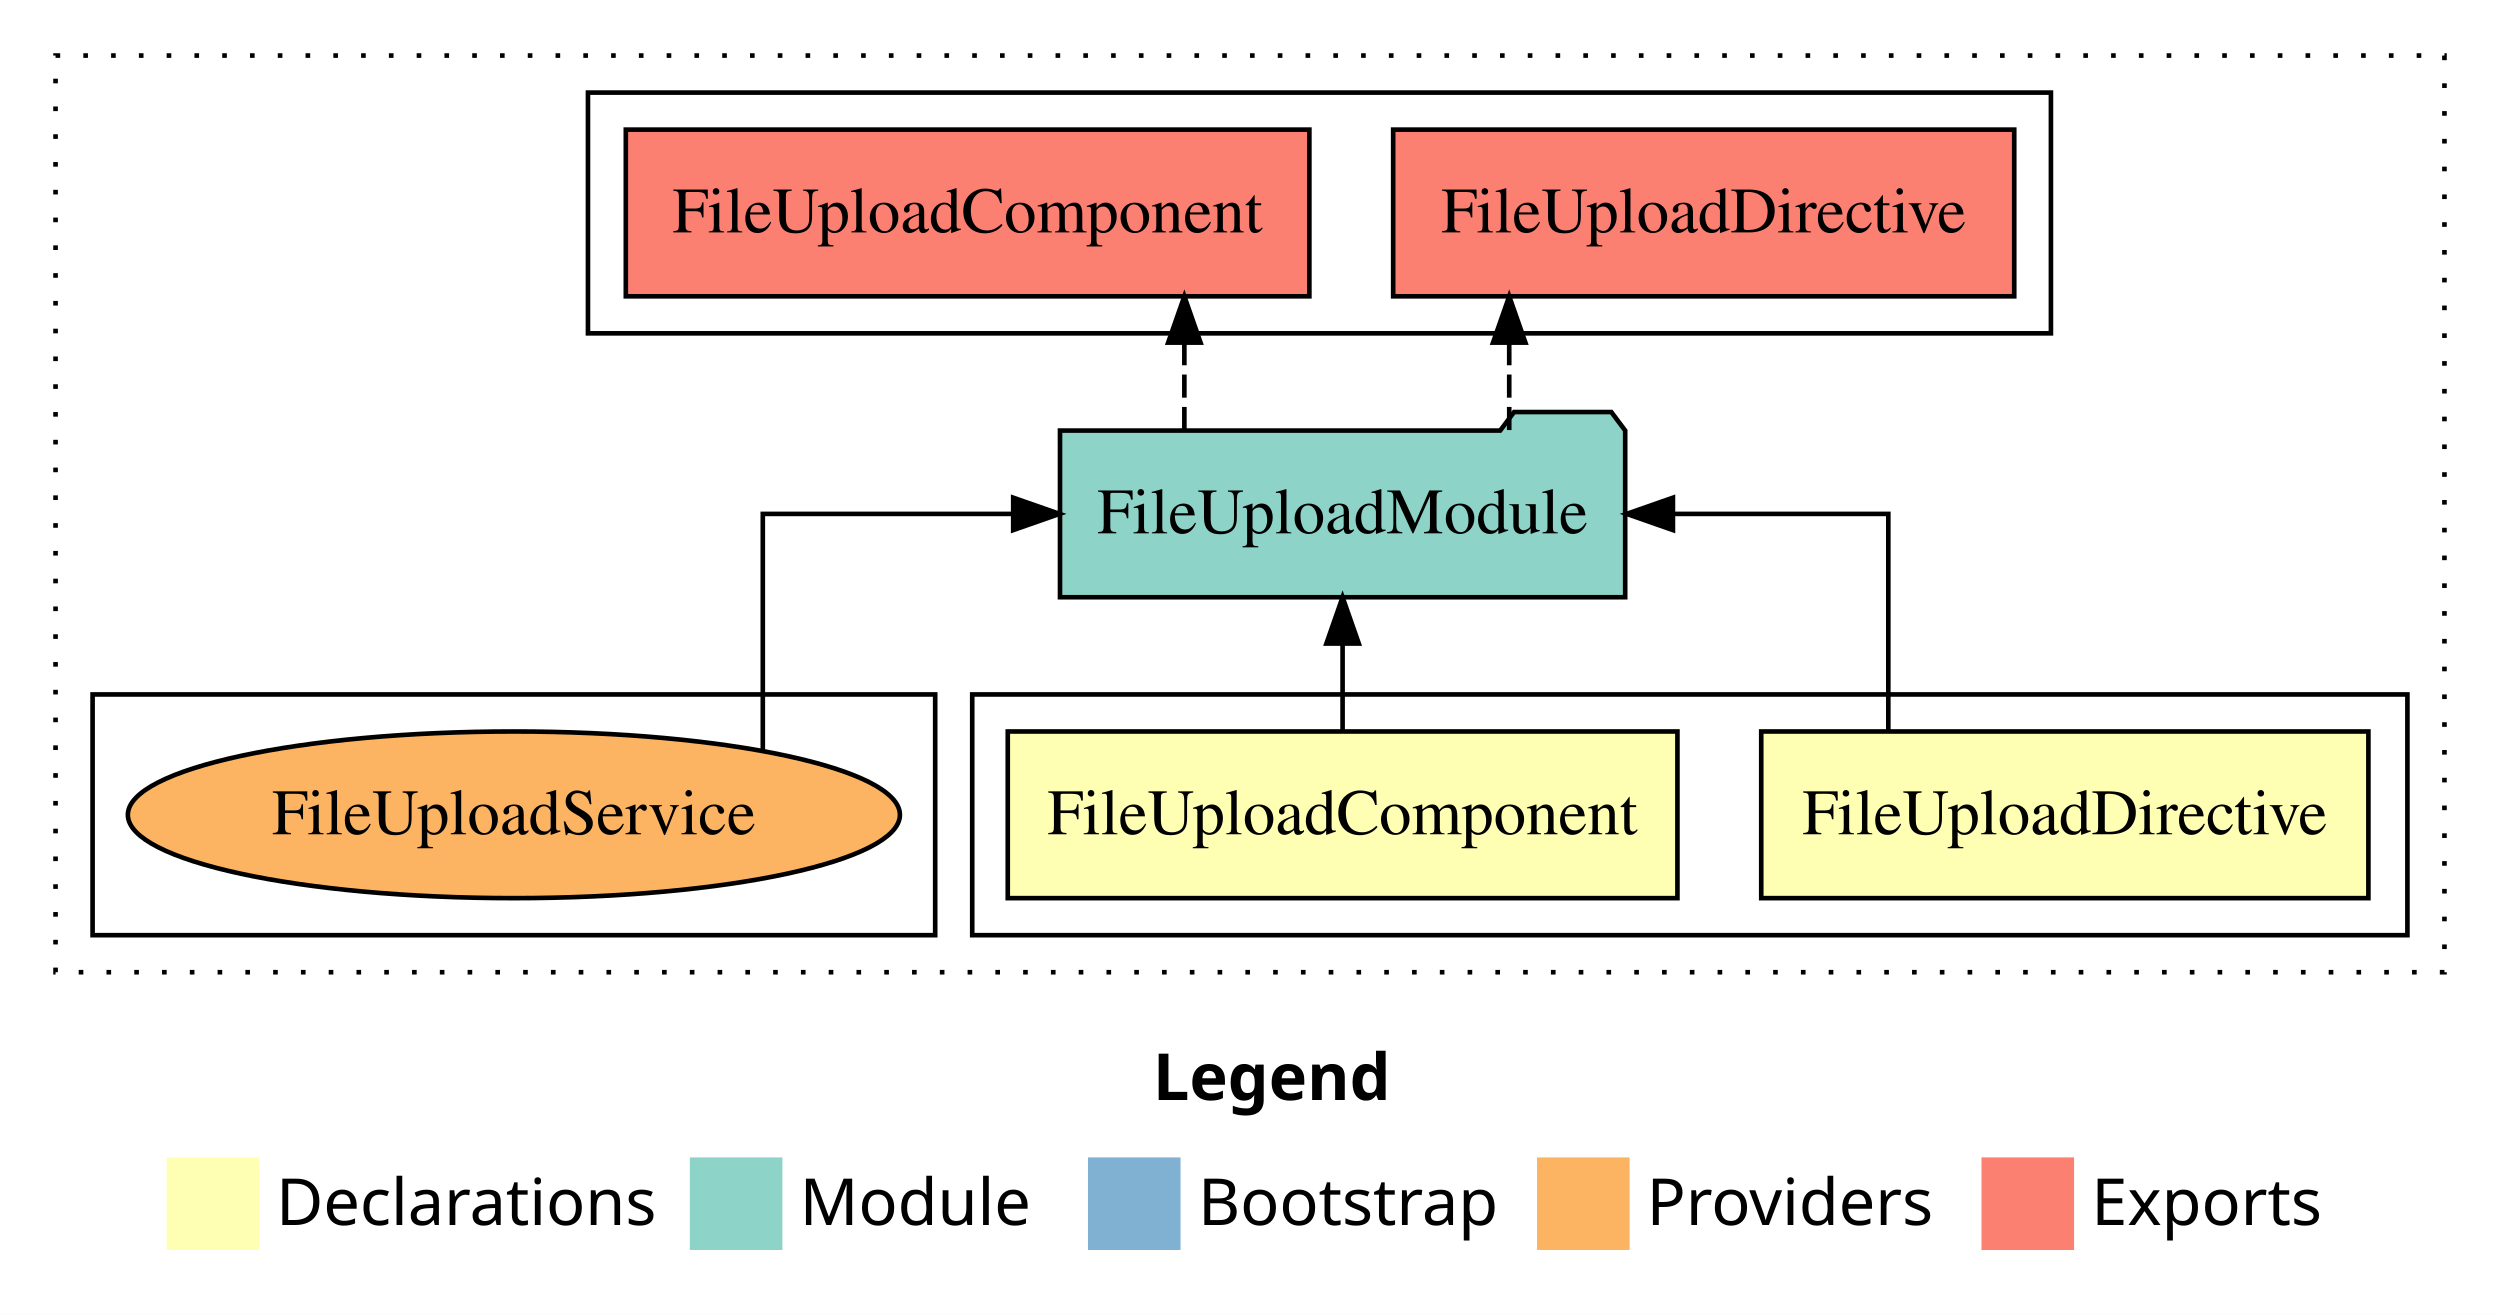
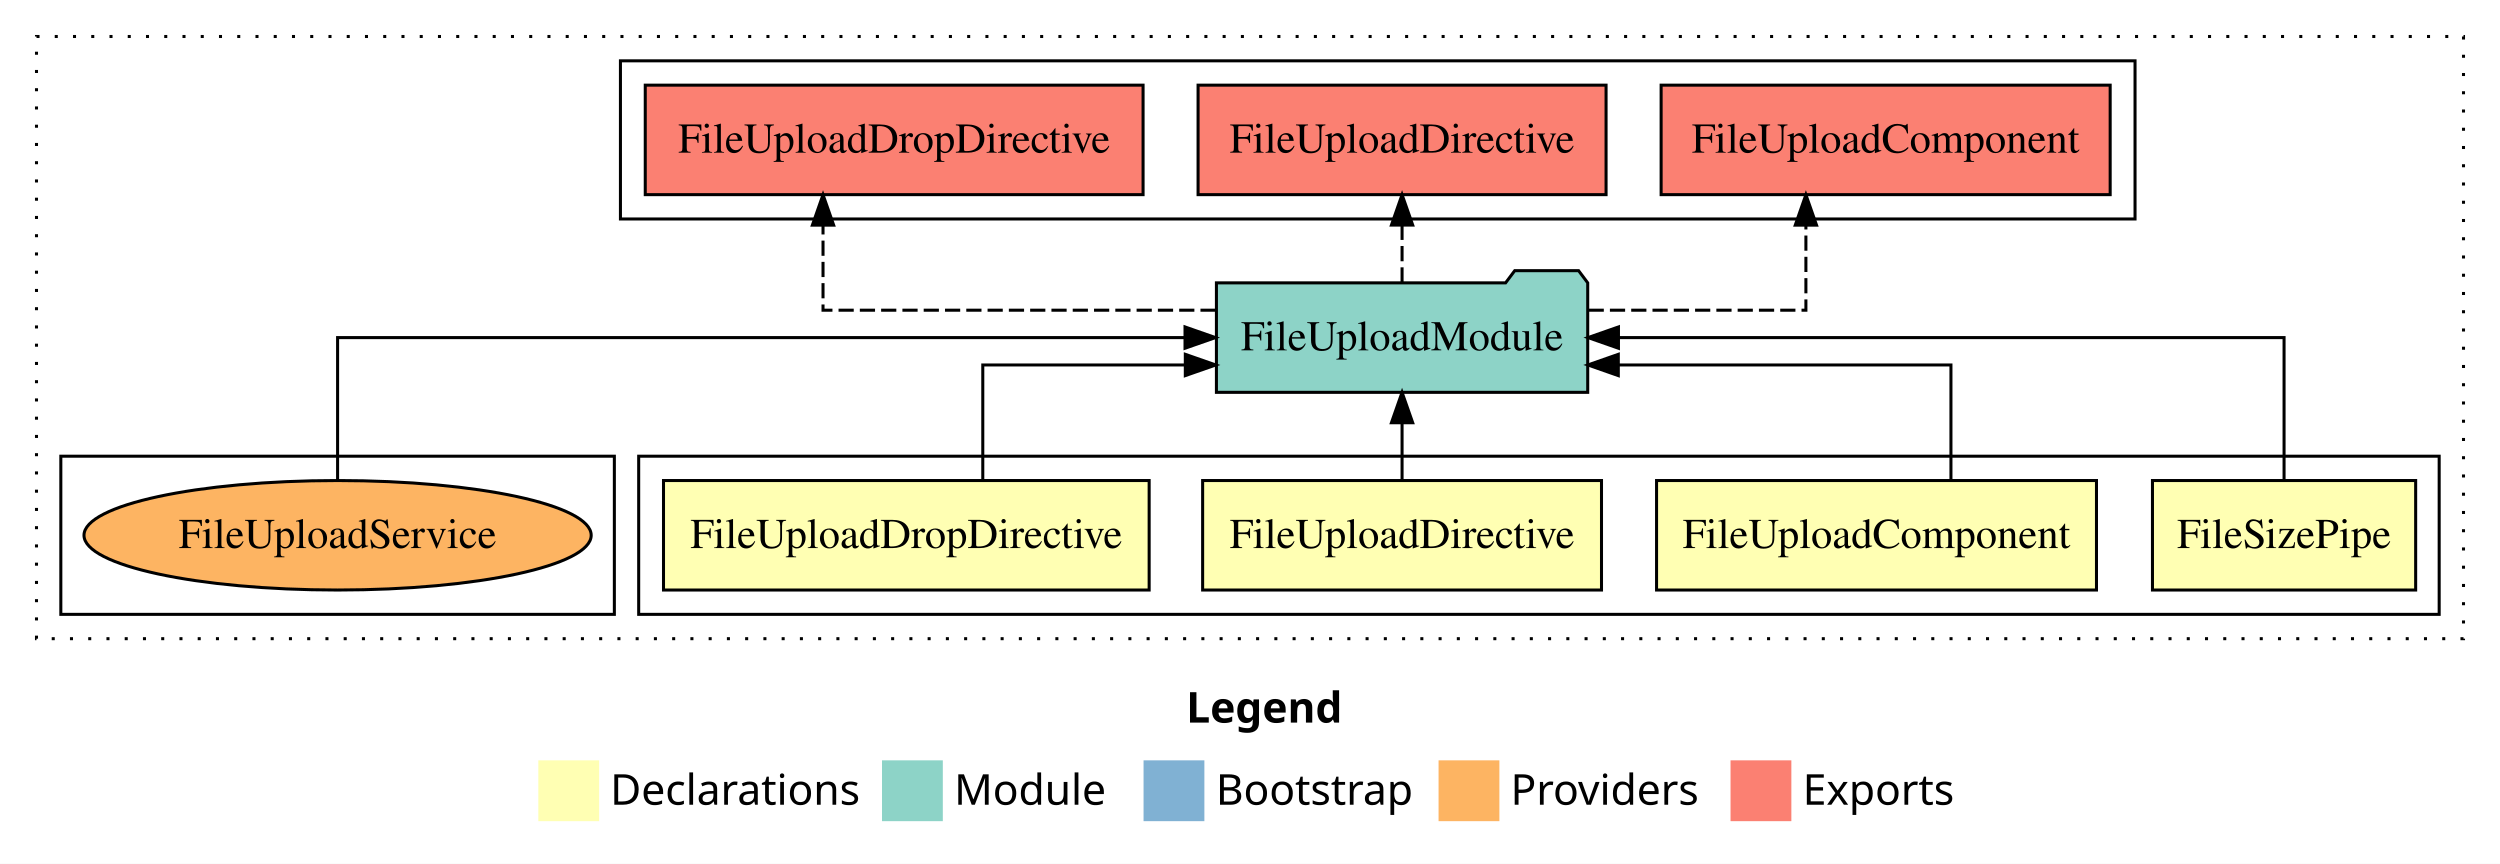
- <svg xmlns="http://www.w3.org/2000/svg" width="540pt" height="284pt" viewBox="0.00 0.00 540.00 284.00">
+ <svg xmlns="http://www.w3.org/2000/svg" width="822pt" height="284pt" viewBox="0.00 0.00 822.00 284.00">
  <g id="graph0" class="graph" transform="scale(1 1) rotate(0) translate(4 280)">
-     <polygon fill="#ffffff" stroke="transparent" points="-4,4 -4,-280 536,-280 536,4 -4,4" />
-     <text text-anchor="start" x="245.009" y="-42.4" font-family="sans-serif" font-weight="bold" font-size="14.00" fill="#000000">Legend</text>
-     <polygon fill="#ffffb3" stroke="transparent" points="32,-10 32,-30 52,-30 52,-10 32,-10" />
-     <text text-anchor="start" x="55.629" y="-15.4" font-family="sans-serif" font-size="14.00" fill="#000000">  Declarations</text>
-     <polygon fill="#8dd3c7" stroke="transparent" points="145,-10 145,-30 165,-30 165,-10 145,-10" />
-     <text text-anchor="start" x="168.725" y="-15.4" font-family="sans-serif" font-size="14.00" fill="#000000">  Module</text>
-     <polygon fill="#80b1d3" stroke="transparent" points="231,-10 231,-30 251,-30 251,-10 231,-10" />
-     <text text-anchor="start" x="254.781" y="-15.4" font-family="sans-serif" font-size="14.00" fill="#000000">  Bootstrap</text>
-     <polygon fill="#fdb462" stroke="transparent" points="328,-10 328,-30 348,-30 348,-10 328,-10" />
-     <text text-anchor="start" x="351.673" y="-15.4" font-family="sans-serif" font-size="14.00" fill="#000000">  Providers</text>
-     <polygon fill="#fb8072" stroke="transparent" points="424,-10 424,-30 444,-30 444,-10 424,-10" />
-     <text text-anchor="start" x="447.726" y="-15.4" font-family="sans-serif" font-size="14.00" fill="#000000">  Exports</text>
+     <polygon fill="#ffffff" stroke="transparent" points="-4,4 -4,-280 818,-280 818,4 -4,4" />
+     <text text-anchor="start" x="386.009" y="-42.4" font-family="sans-serif" font-weight="bold" font-size="14.00" fill="#000000">Legend</text>
+     <polygon fill="#ffffb3" stroke="transparent" points="173,-10 173,-30 193,-30 193,-10 173,-10" />
+     <text text-anchor="start" x="196.629" y="-15.4" font-family="sans-serif" font-size="14.00" fill="#000000">  Declarations</text>
+     <polygon fill="#8dd3c7" stroke="transparent" points="286,-10 286,-30 306,-30 306,-10 286,-10" />
+     <text text-anchor="start" x="309.725" y="-15.4" font-family="sans-serif" font-size="14.00" fill="#000000">  Module</text>
+     <polygon fill="#80b1d3" stroke="transparent" points="372,-10 372,-30 392,-30 392,-10 372,-10" />
+     <text text-anchor="start" x="395.781" y="-15.4" font-family="sans-serif" font-size="14.00" fill="#000000">  Bootstrap</text>
+     <polygon fill="#fdb462" stroke="transparent" points="469,-10 469,-30 489,-30 489,-10 469,-10" />
+     <text text-anchor="start" x="492.673" y="-15.4" font-family="sans-serif" font-size="14.00" fill="#000000">  Providers</text>
+     <polygon fill="#fb8072" stroke="transparent" points="565,-10 565,-30 585,-30 585,-10 565,-10" />
+     <text text-anchor="start" x="588.726" y="-15.4" font-family="sans-serif" font-size="14.00" fill="#000000">  Exports</text>
    <g id="clust1" class="cluster">
-       <polygon fill="none" stroke="#000000" stroke-dasharray="1,5" points="8,-70 8,-268 524,-268 524,-70 8,-70" />
+       <polygon fill="none" stroke="#000000" stroke-dasharray="1,5" points="8,-70 8,-268 806,-268 806,-70 8,-70" />
    </g>
    <g id="clust2" class="cluster">
-       <polygon fill="none" stroke="#000000" points="206,-78 206,-130 516,-130 516,-78 206,-78" />
-     </g>
-     <g id="clust6" class="cluster">
-       <polygon fill="none" stroke="#000000" points="123,-208 123,-260 439,-260 439,-208 123,-208" />
+       <polygon fill="none" stroke="#000000" points="206,-78 206,-130 798,-130 798,-78 206,-78" />
    </g>
    <g id="clust8" class="cluster">
+       <polygon fill="none" stroke="#000000" points="200,-208 200,-260 698,-260 698,-208 200,-208" />
+     </g>
+     <g id="clust10" class="cluster">
      <polygon fill="none" stroke="#000000" points="16,-78 16,-130 198,-130 198,-78 16,-78" />
    </g>
    <g id="node1" class="node">
-       <polygon fill="#ffffb3" stroke="#000000" points="507.573,-122 376.427,-122 376.427,-86 507.573,-86 507.573,-122" />
-       <text text-anchor="middle" x="442" y="-99.8" font-family="Times,serif" font-size="14.00" fill="#000000">FileUploadDirective</text>
+       <polygon fill="#ffffb3" stroke="#000000" points="790.269,-122 703.731,-122 703.731,-86 790.269,-86 790.269,-122" />
+       <text text-anchor="middle" x="747" y="-99.8" font-family="Times,serif" font-size="14.00" fill="#000000">FileSizePipe</text>
+     </g>
+     <g id="node5" class="node">
+       <polygon fill="#8dd3c7" stroke="#000000" points="518.041,-187 515.041,-191 494.041,-191 491.041,-187 395.959,-187 395.959,-151 518.041,-151 518.041,-187" />
+       <text text-anchor="middle" x="457" y="-164.8" font-family="Times,serif" font-size="14.00" fill="#000000">FileUploadModule</text>
+     </g>
+     <g id="edge1" class="edge">
+       <path fill="none" stroke="#000000" d="M747,-122.106C747,-141.339 747,-169 747,-169 747,-169 528.147,-169 528.147,-169" />
+       <polygon fill="#000000" stroke="#000000" points="528.147,-165.5 518.147,-169 528.147,-172.5 528.147,-165.5" />
+     </g>
+     <g id="node2" class="node">
+       <polygon fill="#ffffb3" stroke="#000000" points="685.323,-122 540.677,-122 540.677,-86 685.323,-86 685.323,-122" />
+       <text text-anchor="middle" x="613" y="-99.8" font-family="Times,serif" font-size="14.00" fill="#000000">FileUploadComponent</text>
+     </g>
+     <g id="edge2" class="edge">
+       <path fill="none" stroke="#000000" d="M637.47,-122.027C637.47,-138.398 637.47,-160 637.47,-160 637.47,-160 528.099,-160 528.099,-160" />
+       <polygon fill="#000000" stroke="#000000" points="528.099,-156.5 518.099,-160 528.099,-163.5 528.099,-156.5" />
    </g>
    <g id="node3" class="node">
-       <polygon fill="#8dd3c7" stroke="#000000" points="347.041,-187 344.041,-191 323.041,-191 320.041,-187 224.959,-187 224.959,-151 347.041,-151 347.041,-187" />
-       <text text-anchor="middle" x="286" y="-164.8" font-family="Times,serif" font-size="14.00" fill="#000000">FileUploadModule</text>
+       <polygon fill="#ffffb3" stroke="#000000" points="522.573,-122 391.427,-122 391.427,-86 522.573,-86 522.573,-122" />
+       <text text-anchor="middle" x="457" y="-99.8" font-family="Times,serif" font-size="14.00" fill="#000000">FileUploadDirective</text>
    </g>
-     <g id="edge1" class="edge">
-       <path fill="none" stroke="#000000" d="M403.875,-122.106C403.875,-141.339 403.875,-169 403.875,-169 403.875,-169 357.354,-169 357.354,-169" />
-       <polygon fill="#000000" stroke="#000000" points="357.354,-165.5 347.354,-169 357.354,-172.5 357.354,-165.5" />
-     </g>
-     <g id="node2" class="node">
-       <polygon fill="#ffffb3" stroke="#000000" points="358.323,-122 213.677,-122 213.677,-86 358.323,-86 358.323,-122" />
-       <text text-anchor="middle" x="286" y="-99.8" font-family="Times,serif" font-size="14.00" fill="#000000">FileUploadComponent</text>
-     </g>
-     <g id="edge2" class="edge">
-       <path fill="none" stroke="#000000" d="M286,-122.106C286,-122.106 286,-140.991 286,-140.991" />
-       <polygon fill="#000000" stroke="#000000" points="282.5,-140.991 286,-150.991 289.5,-140.991 282.5,-140.991" />
+     <g id="edge3" class="edge">
+       <path fill="none" stroke="#000000" d="M457,-122.106C457,-122.106 457,-140.991 457,-140.991" />
+       <polygon fill="#000000" stroke="#000000" points="453.5,-140.991 457,-150.991 460.5,-140.991 453.5,-140.991" />
    </g>
    <g id="node4" class="node">
-       <polygon fill="#fb8072" stroke="#000000" points="431.074,-252 296.926,-252 296.926,-216 431.074,-216 431.074,-252" />
-       <text text-anchor="middle" x="364" y="-229.8" font-family="Times,serif" font-size="14.00" fill="#000000">FileUploadDirective </text>
-     </g>
-     <g id="edge3" class="edge">
-       <path fill="none" stroke="#000000" stroke-dasharray="5,2" d="M321.992,-187.106C321.992,-187.106 321.992,-205.991 321.992,-205.991" />
-       <polygon fill="#000000" stroke="#000000" points="318.492,-205.991 321.992,-215.991 325.492,-205.991 318.492,-205.991" />
-     </g>
-     <g id="node5" class="node">
-       <polygon fill="#fb8072" stroke="#000000" points="278.823,-252 131.177,-252 131.177,-216 278.823,-216 278.823,-252" />
-       <text text-anchor="middle" x="205" y="-229.8" font-family="Times,serif" font-size="14.00" fill="#000000">FileUploadComponent </text>
+       <polygon fill="#ffffb3" stroke="#000000" points="373.84,-122 214.16,-122 214.16,-86 373.84,-86 373.84,-122" />
+       <text text-anchor="middle" x="294" y="-99.8" font-family="Times,serif" font-size="14.00" fill="#000000">FileUploadDropDirective</text>
    </g>
    <g id="edge4" class="edge">
-       <path fill="none" stroke="#000000" stroke-dasharray="5,2" d="M251.821,-187.106C251.821,-187.106 251.821,-205.991 251.821,-205.991" />
-       <polygon fill="#000000" stroke="#000000" points="248.321,-205.991 251.821,-215.991 255.321,-205.991 248.321,-205.991" />
+       <path fill="none" stroke="#000000" d="M319.14,-122.027C319.14,-138.398 319.14,-160 319.14,-160 319.14,-160 385.73,-160 385.73,-160" />
+       <polygon fill="#000000" stroke="#000000" points="385.73,-163.5 395.73,-160 385.73,-156.5 385.73,-163.5" />
    </g>
    <g id="node6" class="node">
+       <polygon fill="#fb8072" stroke="#000000" points="689.823,-252 542.177,-252 542.177,-216 689.823,-216 689.823,-252" />
+       <text text-anchor="middle" x="616" y="-229.8" font-family="Times,serif" font-size="14.00" fill="#000000">FileUploadComponent </text>
+     </g>
+     <g id="edge5" class="edge">
+       <path fill="none" stroke="#000000" stroke-dasharray="5,2" d="M518.337,-178C553.128,-178 589.78,-178 589.78,-178 589.78,-178 589.78,-205.973 589.78,-205.973" />
+       <polygon fill="#000000" stroke="#000000" points="586.28,-205.973 589.78,-215.973 593.28,-205.973 586.28,-205.973" />
+     </g>
+     <g id="node7" class="node">
+       <polygon fill="#fb8072" stroke="#000000" points="524.074,-252 389.926,-252 389.926,-216 524.074,-216 524.074,-252" />
+       <text text-anchor="middle" x="457" y="-229.8" font-family="Times,serif" font-size="14.00" fill="#000000">FileUploadDirective </text>
+     </g>
+     <g id="edge6" class="edge">
+       <path fill="none" stroke="#000000" stroke-dasharray="5,2" d="M457,-187.106C457,-187.106 457,-205.991 457,-205.991" />
+       <polygon fill="#000000" stroke="#000000" points="453.5,-205.991 457,-215.991 460.5,-205.991 453.5,-205.991" />
+     </g>
+     <g id="node8" class="node">
+       <polygon fill="#fb8072" stroke="#000000" points="371.841,-252 208.159,-252 208.159,-216 371.841,-216 371.841,-252" />
+       <text text-anchor="middle" x="290" y="-229.8" font-family="Times,serif" font-size="14.00" fill="#000000">FileUploadDropDirective </text>
+     </g>
+     <g id="edge7" class="edge">
+       <path fill="none" stroke="#000000" stroke-dasharray="5,2" d="M395.711,-178C340.054,-178 266.61,-178 266.61,-178 266.61,-178 266.61,-205.973 266.61,-205.973" />
+       <polygon fill="#000000" stroke="#000000" points="263.11,-205.973 266.61,-215.973 270.11,-205.973 263.11,-205.973" />
+     </g>
+     <g id="node9" class="node">
      <ellipse fill="#fdb462" stroke="#000000" cx="107" cy="-104" rx="83.383" ry="18" />
      <text text-anchor="middle" x="107" y="-99.8" font-family="Times,serif" font-size="14.00" fill="#000000">FileUploadService</text>
    </g>
-     <g id="edge5" class="edge">
-       <path fill="none" stroke="#000000" d="M160.765,-117.785C160.765,-136.865 160.765,-169 160.765,-169 160.765,-169 214.85,-169 214.85,-169" />
-       <polygon fill="#000000" stroke="#000000" points="214.85,-172.5 224.85,-169 214.85,-165.5 214.85,-172.5" />
+     <g id="edge8" class="edge">
+       <path fill="none" stroke="#000000" d="M107,-122.106C107,-141.339 107,-169 107,-169 107,-169 385.634,-169 385.634,-169" />
+       <polygon fill="#000000" stroke="#000000" points="385.634,-172.5 395.634,-169 385.634,-165.5 385.634,-172.5" />
    </g>
  </g>
</svg>
